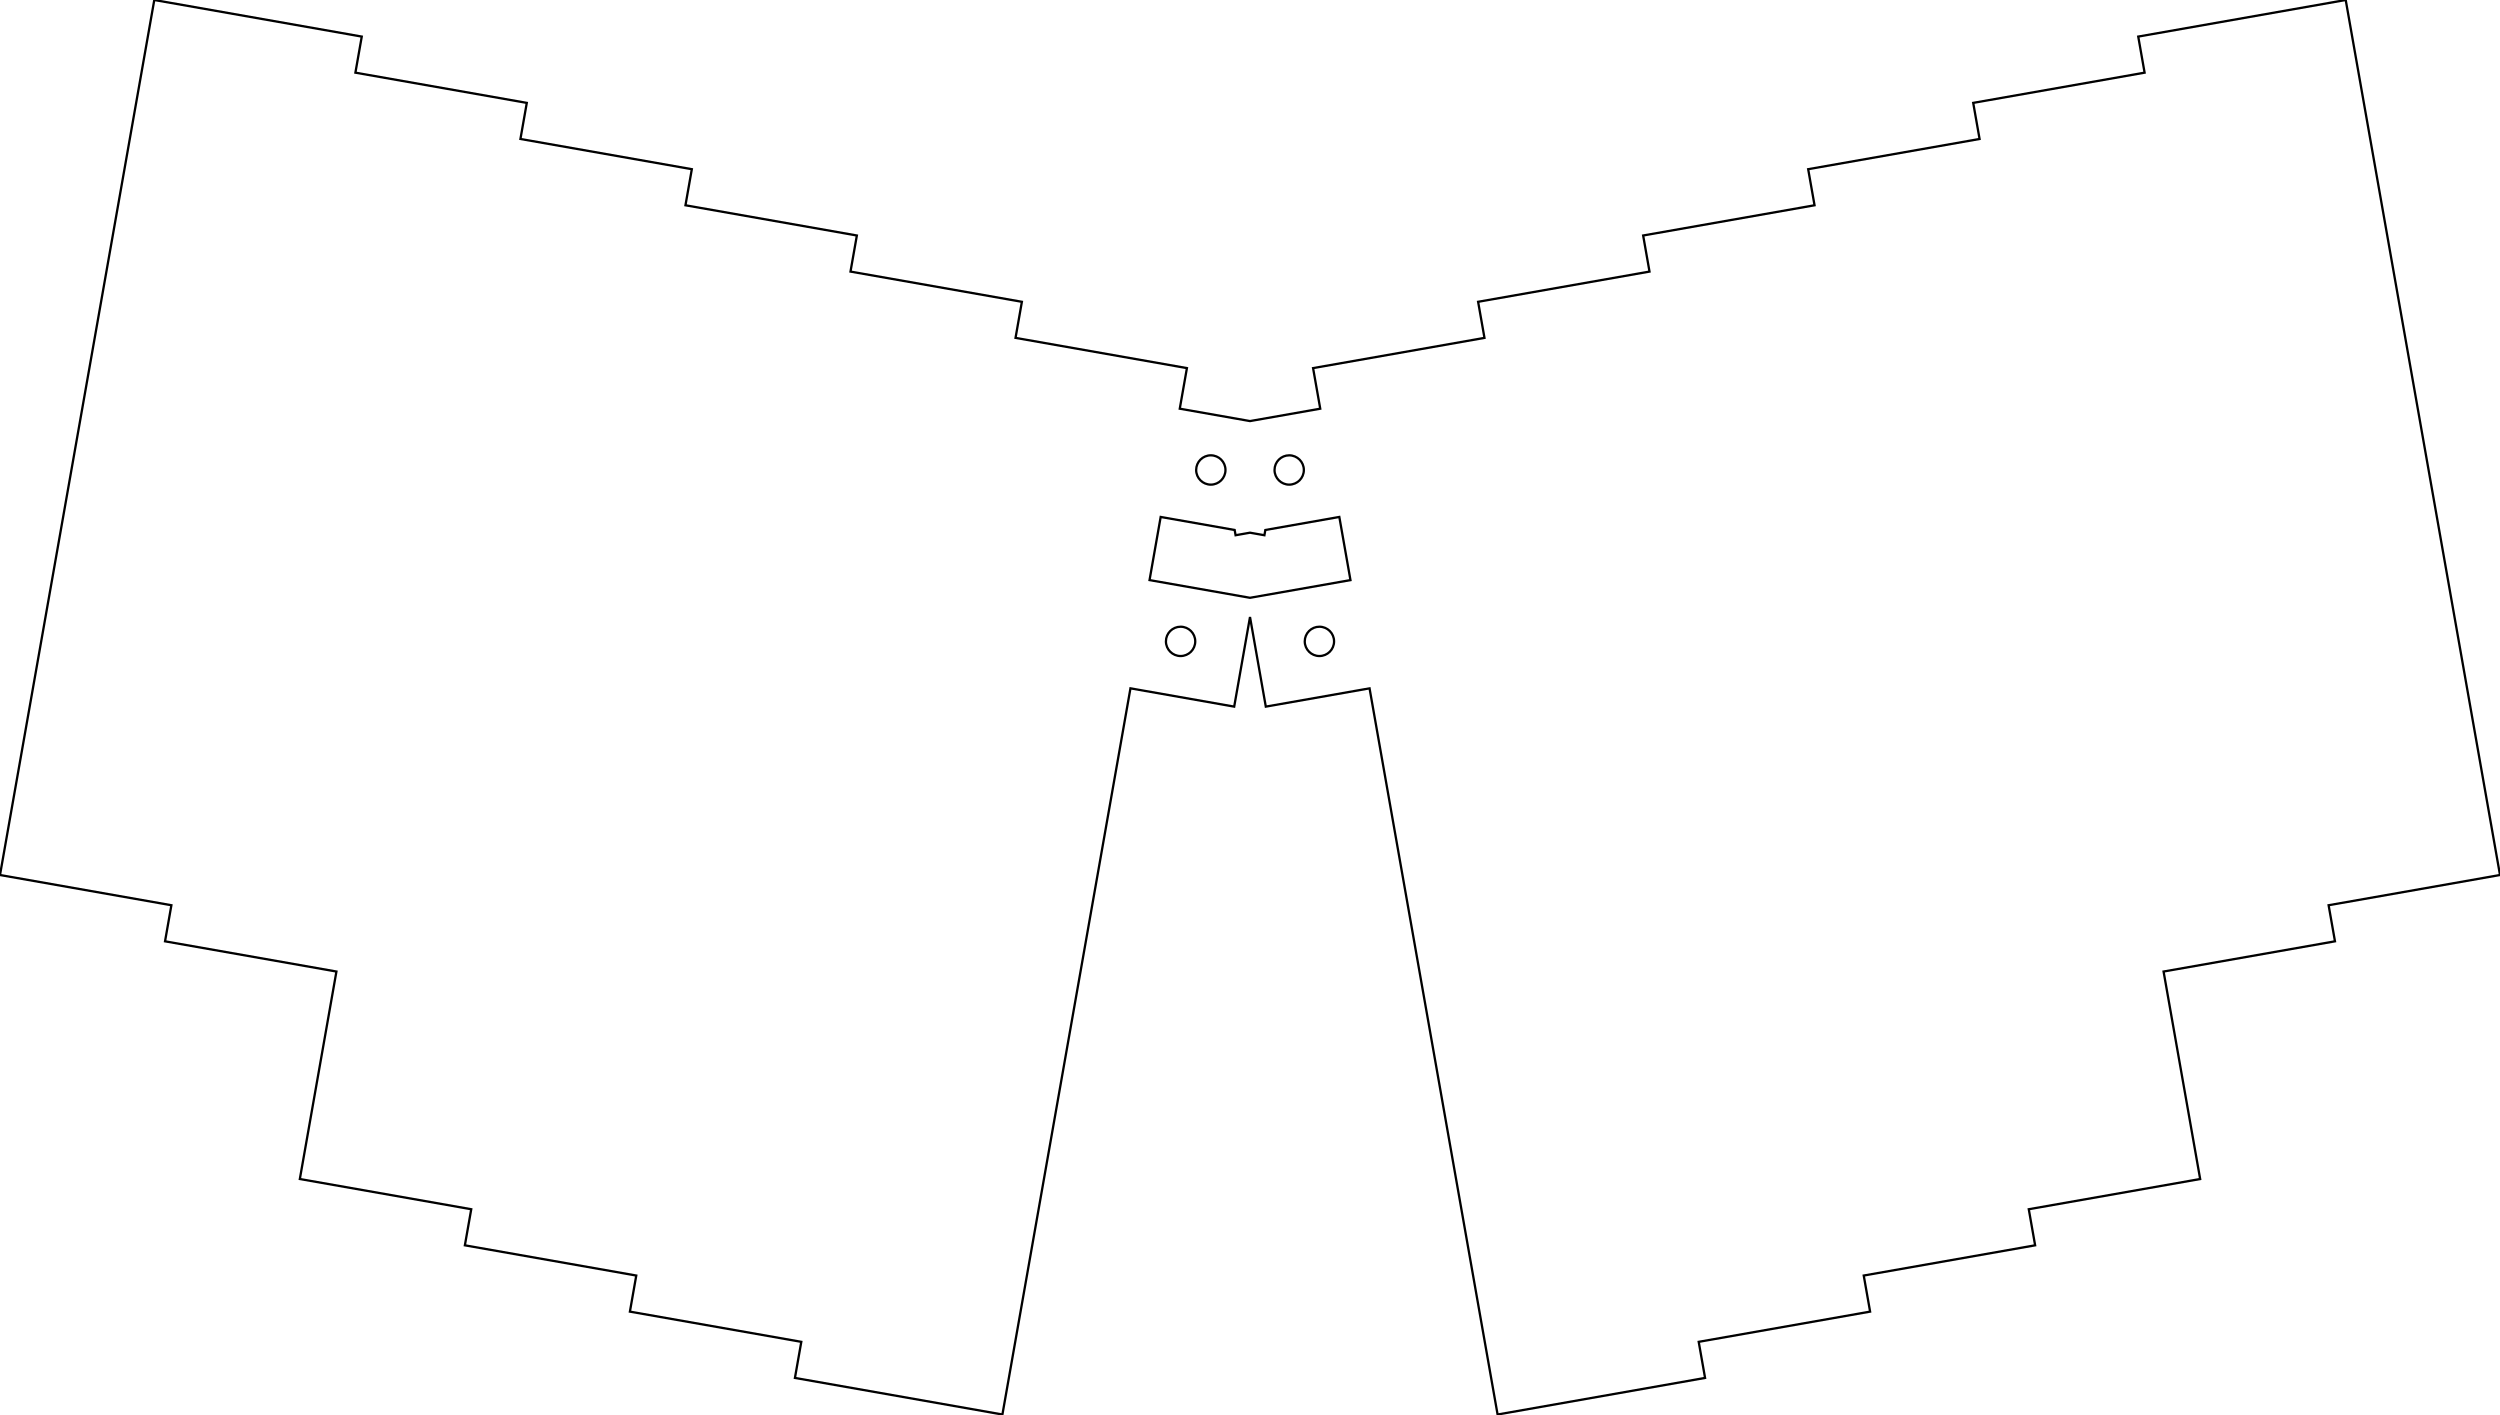
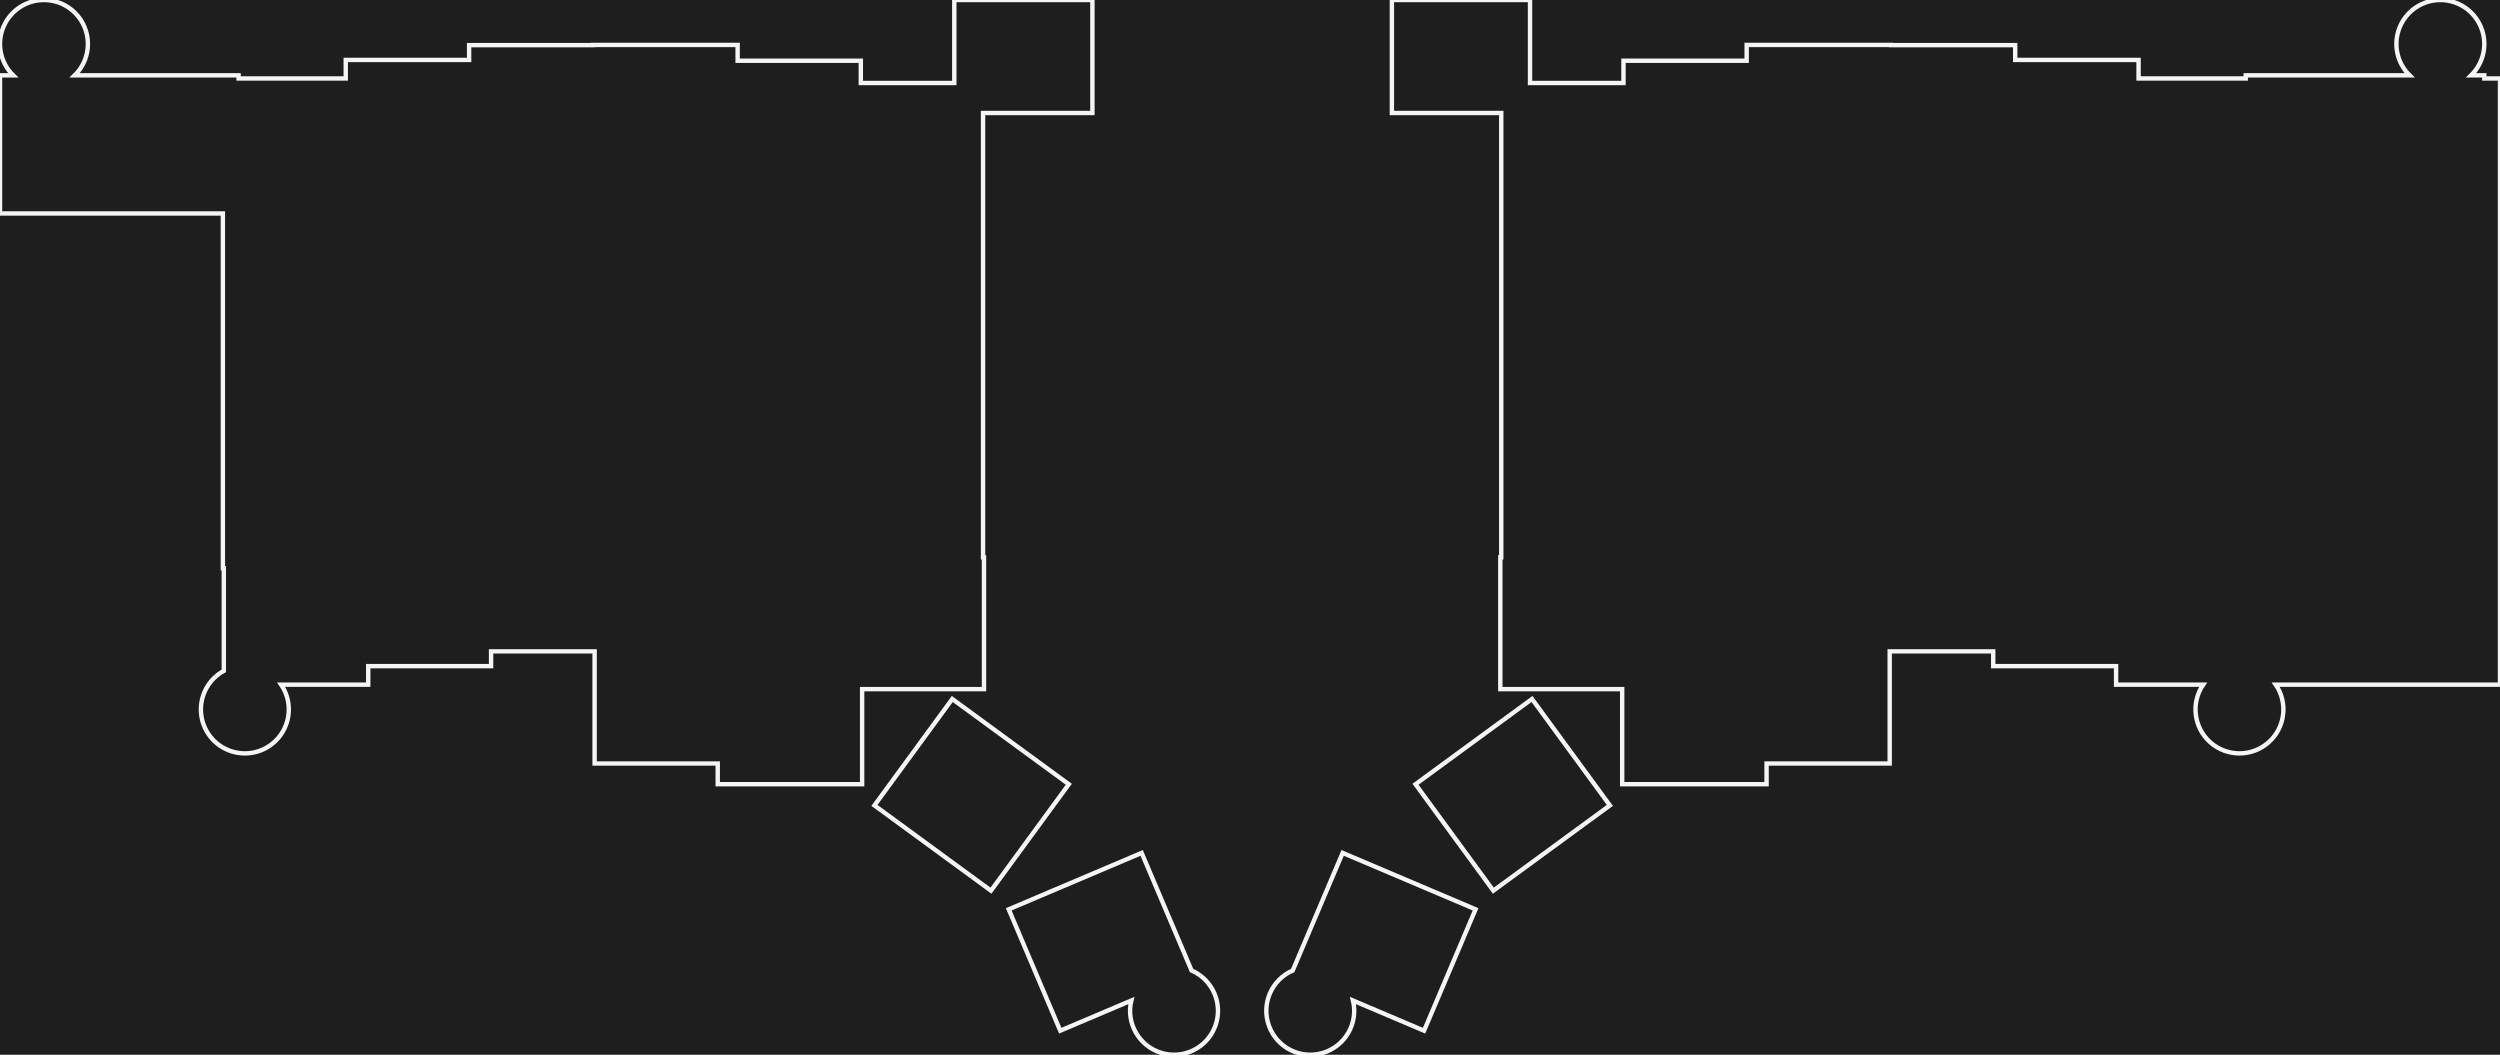
- <svg xmlns="http://www.w3.org/2000/svg" width="272.929mm" height="154.424mm" viewBox="0 0 272.929 154.424">
-   <g id="svgGroup" stroke-linecap="round" fill-rule="evenodd" font-size="9pt" stroke="#000" stroke-width="0.25mm" fill="none" style="stroke:#000;stroke-width:0.25mm;fill:none">
-     <path d="M 0 95.526 L 18.711 98.826 L 18.017 102.765 L 36.728 106.064 L 32.734 128.715 L 51.446 132.014 L 50.751 135.953 L 69.462 139.253 L 68.768 143.192 L 87.479 146.491 L 86.784 150.43 L 109.435 154.424 L 123.414 75.147 L 134.739 77.144 L 136.465 67.358 L 138.19 77.144 L 149.516 75.147 L 163.494 154.424 L 186.145 150.43 L 185.45 146.491 L 204.162 143.192 L 203.467 139.253 L 222.178 135.953 L 221.484 132.014 L 240.195 128.715 L 236.201 106.064 L 254.913 102.765 L 254.218 98.826 L 272.929 95.526 L 256.085 0 L 233.435 3.994 L 234.129 7.933 L 215.418 11.232 L 216.113 15.172 L 197.401 18.471 L 198.096 22.41 L 179.385 25.71 L 180.079 29.649 L 161.368 32.948 L 162.062 36.887 L 143.351 40.187 L 144.133 44.618 L 136.465 45.97 L 128.797 44.618 L 129.578 40.187 L 110.867 36.887 L 111.561 32.948 L 92.85 29.649 L 93.545 25.71 L 74.833 22.41 L 75.528 18.471 L 56.817 15.172 L 57.511 11.232 L 38.8 7.933 L 39.494 3.994 L 16.844 0 L 0 95.526 Z M 125.497 63.33 L 126.713 56.436 L 134.79 57.86 L 134.891 58.433 L 136.465 58.155 L 138.038 58.433 L 138.139 57.86 L 146.216 56.436 L 147.432 63.33 L 136.465 65.263 L 125.497 63.33 Z M 132.187 51.309 m -1.6 0 a 1.6 1.6 0 0 1 3.2 0 a 1.6 1.6 0 0 1 -3.2 0 z M 128.887 70.02 m -1.6 0 a 1.6 1.6 0 0 1 3.2 0 a 1.6 1.6 0 0 1 -3.2 0 z M 140.743 51.309 m -1.6 0 a 1.6 1.6 0 0 1 3.2 0 a 1.6 1.6 0 0 1 -3.2 0 z M 144.042 70.02 m -1.6 0 a 1.6 1.6 0 0 1 3.2 0 a 1.6 1.6 0 0 1 -3.2 0 z" vector-effect="non-scaling-stroke" />
+ <svg xmlns="http://www.w3.org/2000/svg" width="398.2mm" height="168mm" viewBox="0 0 398.2 168">
+   <rect id="outline-bg" width="100%" height="100%" fill="#1e1e1e" />
+   <g id="svgGroup" stroke-linecap="round" fill-rule="evenodd" font-size="9pt" stroke="#f5f5f5" stroke-width="0.7mm" fill="none" style="stroke:#f5f5f5;stroke-width:0.7mm;fill:none">
+     <path d="M 362.479 109.05 L 398.2 109.05 L 398.2 12.5 L 395.7 12.5 L 395.7 12 L 393.599 12 A 7 7 0 1 0 383.801 12 L 357.7 12 L 357.7 12.5 L 340.63 12.5 L 340.63 9.55 L 320.98 9.55 L 320.98 7.19 L 301.21 7.19 L 301.21 7.16 L 278.21 7.16 L 278.21 9.67 L 258.59 9.67 L 258.59 13.22 L 243.7 13.22 L 243.7 0 L 221.7 0 L 221.7 18 L 239.12 18 L 239.12 88.77 L 238.97 88.77 L 238.97 109.77 L 258.38 109.77 L 258.38 124.91 L 281.38 124.91 L 281.38 121.61 L 300.99 121.61 L 300.99 103.75 L 317.48 103.75 L 317.48 106.1 L 337.05 106.1 L 337.05 109.05 L 350.921 109.05 A 7 7 0 1 0 362.479 109.05 Z M 44.779 109.05 L 58.65 109.05 L 58.65 106.1 L 78.22 106.1 L 78.22 103.75 L 94.71 103.75 L 94.71 121.61 L 114.32 121.61 L 114.32 124.91 L 137.32 124.91 L 137.32 109.77 L 156.73 109.77 L 156.73 88.77 L 156.58 88.77 L 156.58 18 L 174 18 L 174 0 L 152 0 L 152 13.22 L 137.11 13.22 L 137.11 9.67 L 117.49 9.67 L 117.49 7.16 L 94.49 7.16 L 94.49 7.19 L 74.72 7.19 L 74.72 9.55 L 55.07 9.55 L 55.07 12.5 L 38 12.5 L 38 12 L 11.899 12 A 7 7 0 1 0 2.101 12 L 0 12 L 0 34 L 35.5 34 L 35.5 90.5 L 35.65 90.5 L 35.65 106.854 A 7 7 0 1 0 44.779 109.05 Z M 215.506 159.365 L 226.823 164.169 L 235.028 144.838 L 213.857 135.851 L 205.906 154.582 A 7 7 0 1 0 215.506 159.365 Z M 168.877 164.169 L 180.194 159.365 A 7 7 0 1 0 189.794 154.582 L 181.843 135.851 L 160.672 144.838 L 168.877 164.169 Z M 139.279 128.284 L 157.841 141.865 L 170.241 124.916 L 151.679 111.335 L 139.279 128.284 Z M 237.859 141.865 L 256.421 128.284 L 244.021 111.335 L 225.459 124.916 L 237.859 141.865 Z" vector-effect="non-scaling-stroke" />
  </g>
</svg>
